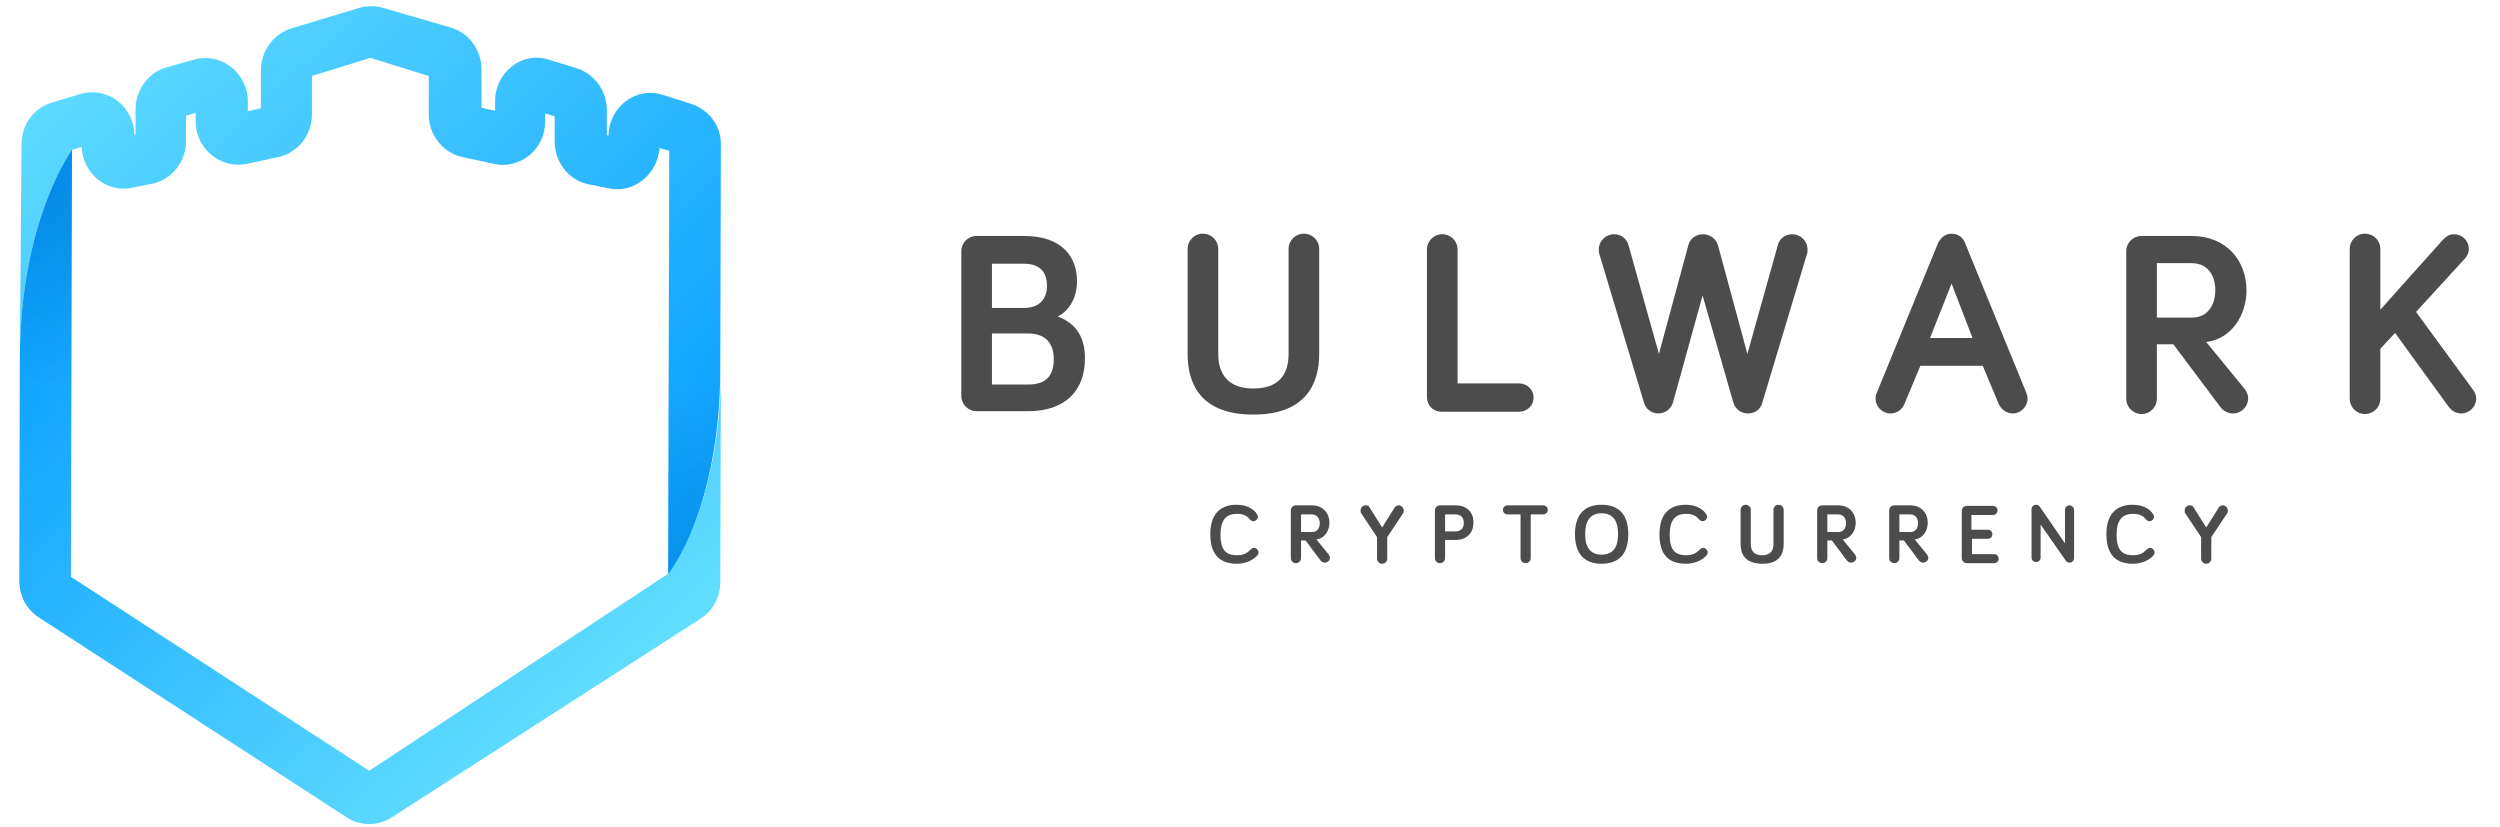
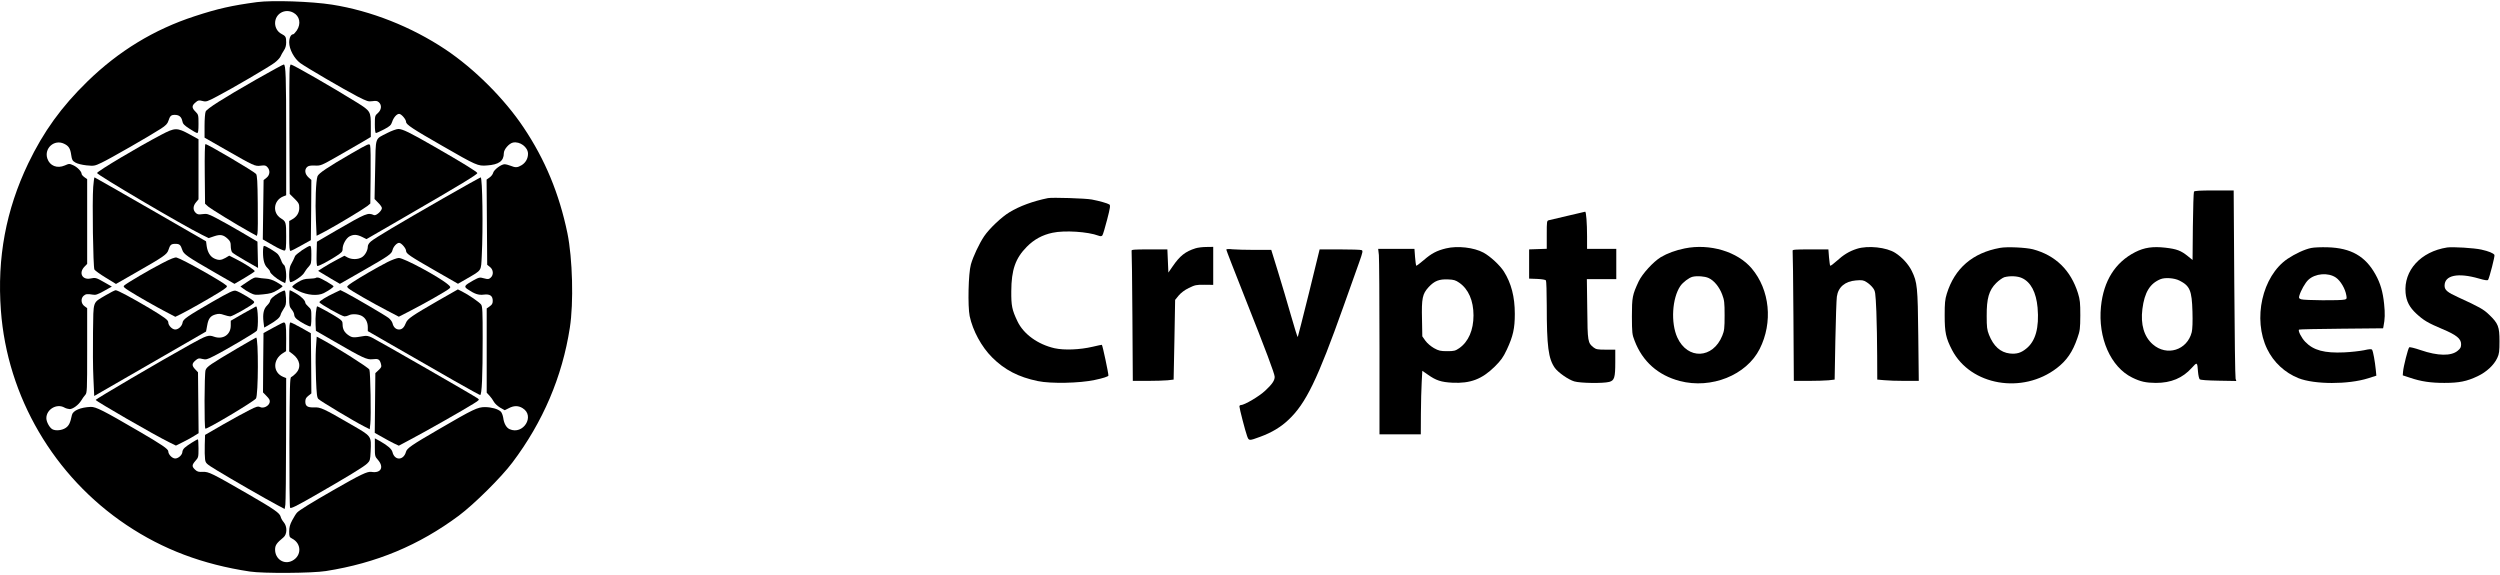
- <svg xmlns="http://www.w3.org/2000/svg" xmlns:xlink="http://www.w3.org/1999/xlink" viewBox="0 0 440.8 145.7" enable-background="new 0 0 440.8 145.7">
-   <style type="text/css">.st0{fill:#4C4C4C;} .st1{clip-path:url(#SVGID_2_);} .st2{fill:url(#SVGID_3_);} .st3{fill:url(#SVGID_4_);} .st4{filter:url(#Adobe_OpacityMaskFilter);} .st5{fill:url(#SVGID_6_);} .st6{opacity:0.19;mask:url(#SVGID_5_);fill:url(#SVGID_7_);} .st7{filter:url(#Adobe_OpacityMaskFilter_1_);} .st8{fill:url(#SVGID_9_);} .st9{opacity:0.19;mask:url(#SVGID_8_);fill:url(#SVGID_10_);}</style>
-   <g id="Layer_1_1_">
-     <path class="st0" d="M172.2 72.5c-1.5 0-2.7-1.2-2.7-2.7v-25.5c0-1.5 1.2-2.7 2.7-2.7h8.3c6.9 0 9.4 3.8 9.4 8 0 3-1.5 5.3-3.4 6.2 3.4 1.3 4.8 3.8 4.8 7.4 0 5.6-3.4 9.3-10 9.3h-9.1zm2.7-18.2h5.6c2.9 0 4.1-1.7 4.1-3.9 0-2.4-1.2-3.9-4.1-3.9h-5.6v7.8zm0 13.5h6.4c3.3 0 4.5-1.7 4.5-4.5s-1.5-4.5-4.5-4.5h-6.4v9zm34.5-5.4v-18.5c0-1.5 1.2-2.7 2.7-2.7s2.7 1.2 2.7 2.7v18.5c0 2.8 1.1 6.1 6.2 6.1 5.2 0 6.2-3.3 6.2-6.1v-18.5c0-1.5 1.2-2.7 2.7-2.7s2.7 1.2 2.7 2.7v18.5c0 5.2-2.3 10.7-11.6 10.7s-11.6-5.4-11.6-10.7zm58.4 5.2c1.5 0 2.6 1.1 2.6 2.5s-1.1 2.5-2.6 2.5h-13.6c-1.5 0-2.6-1.1-2.6-2.6v-26c0-1.5 1.2-2.7 2.7-2.7s2.7 1.2 2.7 2.7v23.6h10.8zm32.4-15.5l-5.2 18.8c-.3 1.1-1.3 2-2.6 2-1.2 0-2.2-.8-2.5-1.8l-7.9-26.3c-.1-.3-.1-.5-.1-.8 0-1.5 1.2-2.7 2.7-2.7 1.5 0 2.3 1.1 2.5 1.8l5.4 19.3 5.2-19.2c.3-1.2 1.4-1.9 2.6-1.9 1.1 0 2.2.7 2.6 1.9l5.2 19.2 5.4-19.3c.2-.8 1.1-1.8 2.5-1.8 1.5 0 2.7 1.2 2.7 2.7 0 .3 0 .6-.1.8l-7.9 26.3c-.3 1.1-1.3 1.8-2.5 1.8s-2.3-.8-2.6-2l-5.4-18.8zm38.4 12.4l-2.8 6.7c-.4 1-1.3 1.7-2.5 1.7-1.4 0-2.6-1.2-2.6-2.6 0-.3 0-.6.2-1l10.8-26.4c.3-.6 1-1.7 2.4-1.7s2.2 1 2.4 1.7l10.8 26.4c.1.3.2.7.2 1 0 1.4-1.2 2.6-2.6 2.6-1.2 0-2.1-.8-2.5-1.7l-2.8-6.7h-11zm5.5-14.5l-3.8 9.6h7.5l-3.7-9.6zm36.2 10.7v9.6c0 1.5-1.2 2.7-2.7 2.7-1.5 0-2.7-1.2-2.7-2.7v-26c0-1.5 1.2-2.7 2.7-2.7h8.8c6.2 0 9.7 4.4 9.7 9.6 0 4.4-2.7 8.6-7.1 9.1l6.8 8.3c.4.6.6 1.1.6 1.6 0 1.5-1.2 2.7-2.7 2.7-.8 0-1.6-.4-2.1-1l-8.4-11.2h-2.9zm0-14.3v9.6h6.2c2.8 0 4.1-2.3 4.1-4.8s-1.2-4.8-4.2-4.8h-6.1zm39.5 8.1l11-12.3c.6-.6 1.2-.9 1.9-.9 1.4 0 2.6 1.1 2.6 2.6 0 .7-.3 1.3-.7 1.7l-8.6 9.4 10.1 13.8c.3.4.5 1 .5 1.5 0 1.4-1.2 2.6-2.6 2.6-1.1 0-1.8-.6-2.2-1.1l-9.5-13.1-2.6 2.8v8.8c0 1.5-1.2 2.7-2.7 2.7-1.5 0-2.7-1.2-2.7-2.7v-26.4c0-1.5 1.2-2.7 2.7-2.7 1.5 0 2.7 1.2 2.7 2.7v10.6zm-247.6 18c-1.5 0-2.7-1.2-2.7-2.7v-25.5c0-1.5 1.2-2.7 2.7-2.7h8.3c6.9 0 9.4 3.8 9.4 8 0 3-1.5 5.3-3.4 6.2 3.4 1.3 4.8 3.8 4.8 7.4 0 5.6-3.4 9.3-10 9.3h-9.1zm2.7-18.2h5.6c2.9 0 4.1-1.7 4.1-3.9 0-2.4-1.2-3.9-4.1-3.9h-5.6v7.8zm0 13.5h6.4c3.3 0 4.5-1.7 4.5-4.5s-1.5-4.5-4.5-4.5h-6.4v9zm34.5-5.4v-18.5c0-1.5 1.2-2.7 2.7-2.7 1.5 0 2.7 1.2 2.7 2.7v18.5c0 2.8 1.1 6.1 6.2 6.1 5.2 0 6.2-3.3 6.2-6.1v-18.5c0-1.5 1.2-2.7 2.7-2.7s2.7 1.2 2.7 2.7v18.5c0 5.2-2.3 10.7-11.6 10.7s-11.6-5.4-11.6-10.7zm58.4 5.2c1.5 0 2.6 1.1 2.6 2.5s-1.1 2.5-2.6 2.5h-13.6c-1.5 0-2.6-1.1-2.6-2.6v-26c0-1.5 1.2-2.7 2.7-2.7s2.7 1.2 2.7 2.7v23.6h10.8zm32.4-15.5l-5.2 18.8c-.3 1.1-1.3 2-2.6 2-1.2 0-2.2-.8-2.5-1.8l-7.9-26.3c-.1-.3-.1-.5-.1-.8 0-1.5 1.2-2.7 2.7-2.7 1.5 0 2.3 1.1 2.5 1.8l5.4 19.3 5.2-19.2c.3-1.2 1.4-1.9 2.6-1.9 1.1 0 2.2.7 2.6 1.9l5.2 19.2 5.4-19.3c.2-.8 1.1-1.8 2.5-1.8 1.5 0 2.7 1.2 2.7 2.7 0 .3 0 .6-.1.8l-7.9 26.3c-.3 1.1-1.3 1.8-2.5 1.8s-2.3-.8-2.6-2l-5.4-18.8zm38.4 12.4l-2.8 6.7c-.4 1-1.3 1.7-2.5 1.7-1.4 0-2.6-1.2-2.6-2.6 0-.3 0-.6.2-1l10.8-26.4c.3-.6 1-1.7 2.4-1.7s2.2 1 2.4 1.7l10.8 26.4c.1.3.2.7.2 1 0 1.4-1.2 2.6-2.6 2.6-1.2 0-2.1-.8-2.5-1.7l-2.8-6.7h-11zm5.5-14.5l-3.8 9.6h7.5l-3.7-9.6zm36.2 10.7v9.6c0 1.5-1.2 2.7-2.7 2.7-1.5 0-2.7-1.2-2.7-2.7v-26c0-1.5 1.2-2.7 2.7-2.7h8.8c6.2 0 9.7 4.4 9.7 9.6 0 4.4-2.7 8.6-7.1 9.1l6.8 8.3c.4.6.6 1.1.6 1.6 0 1.5-1.2 2.7-2.7 2.7-.8 0-1.6-.4-2.1-1l-8.4-11.2h-2.9zm0-14.3v9.6h6.2c2.8 0 4.1-2.3 4.1-4.8s-1.2-4.8-4.2-4.8h-6.1zm39.5 8.1l11-12.3c.6-.6 1.2-.9 1.9-.9 1.4 0 2.6 1.1 2.6 2.6 0 .7-.3 1.3-.7 1.7l-8.6 9.4 10.1 13.8c.3.4.5 1 .5 1.5 0 1.4-1.2 2.6-2.6 2.6-1.1 0-1.8-.6-2.2-1.1l-9.5-13.1-2.6 2.8v8.8c0 1.5-1.2 2.7-2.7 2.7-1.5 0-2.7-1.2-2.7-2.7v-26.4c0-1.5 1.2-2.7 2.7-2.7 1.5 0 2.7 1.2 2.7 2.7v10.6zm-206.4 39.7c0-3.5 1.7-5.2 4.6-5.2 1.8 0 3 .7 3.6 1.6.1.2.2.3.2.5 0 .4-.4.8-.8.8-.2 0-.4-.1-.6-.3-.6-.7-1.2-1-2.3-1-2 0-2.9 1.2-2.9 3.7 0 2.6.9 3.6 2.9 3.6 1.1 0 1.7-.3 2.4-1 .2-.2.4-.3.6-.3.4 0 .8.4.8.8 0 .2-.1.3-.1.4-.7.9-2.1 1.6-3.7 1.6-3 0-4.7-1.6-4.7-5.2zm16 1.1v3.1c0 .5-.4.9-.9.9s-.9-.4-.9-.9v-8.4c0-.5.4-.9.9-.9h2.8c2 0 3.1 1.4 3.1 3.1 0 1.4-.9 2.8-2.3 2.9l2.2 2.7c.1.2.2.4.2.5 0 .5-.4.9-.9.9-.3 0-.5-.1-.7-.3l-2.7-3.6h-.8zm0-4.6v3.1h2c.9 0 1.3-.8 1.3-1.5 0-.8-.4-1.6-1.4-1.6h-1.9zm14.3 2.3l2.2-3.5c.1-.2.4-.4.7-.4.5 0 .9.4.9.9 0 .2 0 .3-.1.5l-2.8 4.2v3.8c0 .5-.4.9-.9.9s-.9-.4-.9-.9v-3.8l-2.8-4.2c-.1-.1-.1-.3-.1-.5 0-.5.4-.9.9-.9.3 0 .6.1.7.4l2.2 3.5zm11.1 2.3v3.1c0 .5-.4.9-.9.9s-.9-.4-.9-.9v-8.4c0-.5.4-.9.9-.9h2.8c1.7 0 3.1 1 3.1 3s-1.3 3.1-3.1 3.1h-1.9zm0-4.6v3h1.8c.9 0 1.5-.5 1.5-1.5s-.6-1.5-1.5-1.5h-1.8zm15.1 0v7.7c0 .5-.4.9-.9.9s-.9-.4-.9-.9v-7.7h-2.3c-.4 0-.8-.3-.8-.8 0-.4.3-.8.8-.8h6.3c.4 0 .8.3.8.8 0 .4-.3.8-.8.8h-2.2zm7.8 3.5c0-3.5 1.7-5.2 4.7-5.2s4.7 1.7 4.7 5.2-1.7 5.2-4.7 5.2-4.7-1.7-4.7-5.2zm1.8 0c0 2.4 1 3.6 2.9 3.6s2.9-1.2 2.9-3.6c0-2.5-1-3.7-2.9-3.7s-2.9 1.2-2.9 3.7zm13.1 0c0-3.5 1.7-5.2 4.6-5.2 1.8 0 3 .7 3.6 1.6.1.2.2.3.2.5 0 .4-.4.8-.8.8-.2 0-.4-.1-.6-.3-.6-.7-1.2-1-2.3-1-2 0-2.9 1.2-2.9 3.7 0 2.6.9 3.6 2.9 3.6 1.1 0 1.7-.3 2.4-1 .2-.2.4-.3.6-.3.4 0 .8.4.8.8 0 .2-.1.3-.1.4-.7.9-2.1 1.6-3.7 1.6-3.1 0-4.7-1.6-4.7-5.2zm14.3 1.7v-6c0-.5.4-.9.9-.9s.9.4.9.9v6c0 .9.3 2 2 2s2-1.1 2-2v-6c0-.5.4-.9.9-.9s.9.4.9.9v6c0 1.7-.7 3.5-3.7 3.5-3.2 0-3.9-1.8-3.9-3.5zm15.3-.6v3.1c0 .5-.4.9-.9.9s-.9-.4-.9-.9v-8.4c0-.5.4-.9.9-.9h2.8c2 0 3.1 1.4 3.1 3.1 0 1.4-.9 2.8-2.3 2.9l2.2 2.7c.1.2.2.4.2.5 0 .5-.4.9-.9.9-.3 0-.5-.1-.7-.3l-2.7-3.6h-.8zm0-4.6v3.1h2c.9 0 1.3-.8 1.3-1.5 0-.8-.4-1.6-1.4-1.6h-1.9zm12.7 4.6v3.1c0 .5-.4.9-.9.9s-.9-.4-.9-.9v-8.4c0-.5.4-.9.9-.9h2.8c2 0 3.1 1.4 3.1 3.1 0 1.4-.9 2.8-2.3 2.9l2.2 2.7c.1.2.2.4.2.5 0 .5-.4.9-.9.9-.3 0-.5-.1-.7-.3l-2.7-3.6h-.8zm0-4.6v3.1h2c.9 0 1.3-.8 1.3-1.5 0-.8-.4-1.6-1.4-1.6h-1.9zm12.8 2.7h2.8c.4 0 .8.3.8.8 0 .4-.3.8-.8.8h-2.8v2.7h3.9c.4 0 .8.3.8.8 0 .4-.3.8-.8.8h-4.8c-.5 0-.9-.4-.9-.9v-8.3c0-.5.4-.9.9-.9h4.6c.4 0 .8.3.8.8 0 .4-.3.8-.8.8h-3.8v2.6zm18-3.5v8.5c0 .5-.4.8-.8.8-.3 0-.5-.1-.7-.4l-4.4-6.3v5.8c0 .5-.4.8-.8.8-.5 0-.8-.4-.8-.8v-8.5c0-.5.4-.8.8-.8.3 0 .5.1.7.4l4.4 6.4v-5.9c0-.5.4-.8.8-.8s.8.4.8.8zm5.7 4.3c0-3.5 1.7-5.2 4.6-5.2 1.8 0 3 .7 3.6 1.6.1.2.2.3.2.5 0 .4-.4.8-.8.8-.2 0-.4-.1-.6-.3-.6-.7-1.2-1-2.3-1-2 0-2.9 1.2-2.9 3.7 0 2.6.9 3.6 2.9 3.6 1.1 0 1.7-.3 2.4-1 .2-.2.4-.3.6-.3.4 0 .8.4.8.8 0 .2-.1.3-.1.4-.7.9-2.1 1.6-3.7 1.6-3 0-4.7-1.6-4.7-5.2zm17.6-1.2l2.2-3.5c.1-.2.4-.4.7-.4.5 0 .9.4.9.9 0 .2 0 .3-.1.5l-2.8 4.2v3.8c0 .5-.4.9-.9.9s-.9-.4-.9-.9v-3.8l-2.8-4.2c-.1-.1-.1-.3-.1-.5 0-.5.4-.9.9-.9.3 0 .6.1.7.4l2.2 3.5z" />
-     <defs>
-       <path id="SVGID_1_" d="M121.8 18.3l-5-1.6c-2.2-.7-4.6-.3-6.5 1.1-1.9 1.4-3.1 3.7-3.1 6.1l-.2-.1v-4.4c0-3.4-2.2-6.4-5.4-7.4l-4.9-1.5c-2.2-.7-4.6-.3-6.4 1.1-1.9 1.4-3.1 3.7-3.1 6.1v1.8l-2.3-.5v-6.7c0-3.4-2.1-6.4-5.3-7.4l-12-3.5c-1.4-.4-2.9-.4-4.3 0l-12 3.6c-3.2 1-5.3 4-5.3 7.4v6.7l-2.3.5v-1.8c0-2.4-1.2-4.7-3.1-6.1-1.9-1.4-4.2-1.8-6.4-1.2l-4.9 1.4c-3.2.9-5.4 4-5.4 7.4v4.4l-.2.1c0-2.4-1.2-4.7-3.1-6.1-1.9-1.4-4.3-1.8-6.5-1.1l-5 1.5c-3.2 1-5.3 3.9-5.3 7.3l-.3 37.5-.1 39.5c0 2.7 1.3 5.1 3.5 6.5l54.2 35.2c1.2.8 2.6 1.2 4 1.2s2.8-.4 4-1.2l54.4-35c2.2-1.4 3.5-3.8 3.5-6.5l.1-37.1.1-39.9c0-3.3-2.2-6.3-5.4-7.3zm-56.7 117.6l-52.6-34.2.2-75.3 1.7-.5c.1 2.2 1.1 4.3 2.8 5.7 1.7 1.4 4 2 6.1 1.5l3.5-.7c3.5-.7 6-3.9 6-7.5v-4.5l1.7-.5v1.6c0 2.3 1.1 4.5 2.9 5.9 1.7 1.4 3.9 1.9 6.1 1.5l5.5-1.2c3.5-.7 6-3.9 6-7.5v-6.8l10.3-3.2 10.3 3.2v6.8c0 3.6 2.5 6.8 6 7.5l5.5 1.2c2.1.5 4.4-.1 6.1-1.4 1.8-1.4 2.9-3.6 2.9-5.9v-1.6l1.7.5v4.5c0 3.6 2.5 6.8 6 7.5l3.5.7c2.2.5 4.4-.1 6.1-1.5 1.7-1.4 2.7-3.4 2.9-5.6l1.7.5-.2 74.5-52.7 34.8z" />
-     </defs>
-     <clipPath id="SVGID_2_">
-       <use xlink:href="#SVGID_1_" overflow="visible" />
-     </clipPath>
-     <g class="st1">
-       <linearGradient id="SVGID_3_" gradientUnits="userSpaceOnUse" x1="22.693" y1="-41.819" x2="127.368" y2="66.829" gradientTransform="matrix(1 .002 -.002 1 -1.887 38.125)">
-         <stop offset="0" stop-color="#61DDFF" />
-         <stop offset="1" stop-color="#0098FF" />
-       </linearGradient>
-       <path class="st2" d="M121.9 18.3l-5-1.6c-2.2-.7-4.6-.3-6.5 1.1-1.9 1.4-3.1 3.7-3.1 6.1l-.2-.1v-4.4c0-3.4-2.2-6.4-5.4-7.4l-4.9-1.5c-2.2-.7-4.6-.3-6.4 1.1-1.9 1.4-3.1 3.7-3.1 6.1v1.8l-2.3-.5v-6.7c0-3.4-2.1-6.4-5.3-7.4l-12.1-3.5c-1.4-.4-2.9-.4-4.3 0l-11.9 3.6c-3.2 1-5.4 4-5.4 7.4v6.7l-2.3.5v-1.8c0-2.4-1.2-4.7-3.1-6.1-1.9-1.4-4.2-1.8-6.4-1.2l-4.9 1.4c-3.2.9-5.4 4-5.4 7.4v4.4l-.2.1c0-2.4-1.2-4.7-3.1-6.1-1.9-1.4-4.3-1.8-6.5-1.1l-5 1.5c-3.2 1-5.3 3.9-5.3 7.3l-.3 37.5c.1-24.1 9.2-36.5 9.2-36.5l1.7-.5c.1 2.2 1.1 4.3 2.8 5.7 1.7 1.4 4 2 6.1 1.5l3.5-.7c3.5-.7 6-3.9 6-7.5v-4.5l1.7-.5v1.6c0 2.3 1.1 4.5 2.9 5.9 1.7 1.4 3.9 1.9 6.1 1.5l5.5-1.2c3.5-.7 6-3.9 6-7.5v-6.8l10.3-3.2 10.3 3.2v6.8c0 3.6 2.5 6.8 6 7.5l5.5 1.2c2.1.5 4.4-.1 6.1-1.4 1.8-1.4 2.9-3.6 2.9-5.9v-1.6l1.7.5v4.5c0 3.6 2.5 6.8 6 7.5l3.5.7c2.2.5 4.4-.1 6.1-1.5 1.7-1.4 2.7-3.4 2.9-5.6l1.7.5-.2 75.3s9.1-12.3 9.2-36.4l.1-39.9c.1-3.3-2-6.3-5.2-7.3zm-5.5 5.8z" />
-       <linearGradient id="SVGID_4_" gradientUnits="userSpaceOnUse" x1="105.359" y1="87.499" x2="13.403" y2="-9.554" gradientTransform="matrix(1 .002 -.002 1 -1.887 38.125)">
-         <stop offset="0" stop-color="#61DDFF" />
-         <stop offset="1" stop-color="#0098FF" />
-       </linearGradient>
-       <path class="st3" d="M65.1 135.9l-52.6-34.2.2-75.3s-9.1 12.4-9.2 36.5l-.1 39.5c0 2.7 1.3 5.1 3.5 6.5l54.2 35.2c1.2.8 2.6 1.2 4 1.2s2.8-.4 4-1.2l54.4-35c2.2-1.4 3.5-3.8 3.5-6.5l.1-37.1c-.1 24.1-9.2 35.6-9.2 35.6l-52.8 34.8z" />
-       <defs>
-         <filter id="Adobe_OpacityMaskFilter" filterUnits="userSpaceOnUse" x="-31.1" y="-5.9" width="77.7" height="77.7">
-           <feColorMatrix values="1 0 0 0 0 0 1 0 0 0 0 0 1 0 0 0 0 0 1 0" />
-         </filter>
-       </defs>
-       <mask maskUnits="userSpaceOnUse" x="-31.1" y="-5.9" width="77.7" height="77.7" id="SVGID_5_">
-         <g class="st4">
-           <linearGradient id="SVGID_6_" gradientUnits="userSpaceOnUse" x1="-15.362" y1="-35.274" x2="158.069" y2="138.157" gradientTransform="matrix(1 .002 -.002 1 -1.887 38.125)">
-             <stop offset="0" stop-color="#00C6FF" />
-             <stop offset="1" stop-color="#0072FF" />
-           </linearGradient>
-           <path class="st5" d="M65.1 135.9l-52.6-34.2.2-75.3s-9.1 12.4-9.2 36.5l-.1 39.5c0 2.7 1.3 5.1 3.5 6.5l54.2 35.2c1.2.8 2.6 1.2 4 1.2s2.8-.4 4-1.2l54.4-35c2.2-1.4 3.5-3.8 3.5-6.5l.1-37.1c-.1 24.1-9.2 35.6-9.2 35.6l-52.8 34.8z" />
-         </g>
-       </mask>
-       <radialGradient id="SVGID_7_" cx="9.614" cy="-5.169" r="38.847" gradientTransform="matrix(1 .002 -.002 1 -1.887 38.125)" gradientUnits="userSpaceOnUse">
-         <stop offset="0" stop-color="#1D1D1B" />
-         <stop offset=".381" stop-color="#1F1F1D" stop-opacity=".619" />
-         <stop offset=".518" stop-color="#262624" stop-opacity=".482" />
-         <stop offset=".616" stop-color="#31312F" stop-opacity=".384" />
-         <stop offset=".696" stop-color="#424240" stop-opacity=".304" />
-         <stop offset=".763" stop-color="#585856" stop-opacity=".237" />
-         <stop offset=".823" stop-color="#737372" stop-opacity=".177" />
-         <stop offset=".878" stop-color="#939392" stop-opacity=".122" />
-         <stop offset=".928" stop-color="#B8B8B8" stop-opacity=".072" />
-         <stop offset=".972" stop-color="#E1E1E1" stop-opacity=".028" />
-         <stop offset="1" stop-color="#fff" stop-opacity="0" />
-       </radialGradient>
-       <circle class="st6" cx="7.7" cy="33" r="38.8" />
-       <defs>
-         <filter id="Adobe_OpacityMaskFilter_1_" filterUnits="userSpaceOnUse" x="83.9" y="63.1" width="77.7" height="77.7">
-           <feColorMatrix values="1 0 0 0 0 0 1 0 0 0 0 0 1 0 0 0 0 0 1 0" />
-         </filter>
-       </defs>
-       <mask maskUnits="userSpaceOnUse" x="83.9" y="63.1" width="77.7" height="77.7" id="SVGID_8_">
-         <g class="st7">
-           <linearGradient id="SVGID_9_" gradientUnits="userSpaceOnUse" x1="6.195" y1="-56.667" x2="178.919" y2="116.057" gradientTransform="matrix(1 .002 -.002 1 -1.887 38.125)">
-             <stop offset="0" stop-color="#00C6FF" />
-             <stop offset="1" stop-color="#0072FF" />
-           </linearGradient>
-           <path class="st8" d="M121.9 18.3l-5-1.6c-2.2-.7-4.6-.3-6.5 1.1-1.9 1.4-3.1 3.7-3.1 6.1l-.2-.1v-4.4c0-3.4-2.2-6.4-5.4-7.4l-4.9-1.5c-2.2-.7-4.6-.3-6.4 1.1-1.9 1.4-3.1 3.7-3.1 6.1v1.8l-2.3-.5v-6.7c0-3.4-2.1-6.4-5.3-7.4l-12.1-3.5c-1.4-.4-2.9-.4-4.3 0l-11.9 3.6c-3.2 1-5.4 4-5.4 7.4v6.7l-2.3.5v-1.8c0-2.4-1.2-4.7-3.1-6.1-1.9-1.4-4.2-1.8-6.4-1.2l-4.9 1.4c-3.2.9-5.4 4-5.4 7.4v4.4l-.2.1c0-2.4-1.2-4.7-3.1-6.1-1.9-1.4-4.3-1.8-6.5-1.1l-5 1.5c-3.2 1-5.3 3.9-5.3 7.3l-.3 37.5c.1-24.1 9.2-36.5 9.2-36.5l1.7-.5c.1 2.2 1.1 4.3 2.8 5.7 1.7 1.4 4 2 6.1 1.5l3.5-.7c3.5-.7 6-3.9 6-7.5v-4.5l1.7-.5v1.6c0 2.3 1.1 4.5 2.9 5.9 1.7 1.4 3.9 1.9 6.1 1.5l5.5-1.2c3.5-.7 6-3.9 6-7.5v-6.8l10.3-3.2 10.3 3.2v6.8c0 3.6 2.5 6.8 6 7.5l5.5 1.2c2.1.5 4.4-.1 6.1-1.4 1.8-1.4 2.9-3.6 2.9-5.9v-1.6l1.7.5v4.5c0 3.6 2.5 6.8 6 7.5l3.5.7c2.2.5 4.4-.1 6.1-1.5 1.7-1.4 2.7-3.4 2.9-5.6l1.7.5-.2 74.5s9.1-11.5 9.2-35.6l.1-39.9c.1-3.3-2-6.3-5.2-7.3zm-5.5 5.8z" />
-         </g>
-       </mask>
-       <radialGradient id="SVGID_10_" cx="124.819" cy="63.558" r="38.847" gradientTransform="matrix(1 .002 -.002 1 -1.887 38.125)" gradientUnits="userSpaceOnUse">
-         <stop offset="0" stop-color="#1D1D1B" />
-         <stop offset=".381" stop-color="#1F1F1D" stop-opacity=".619" />
-         <stop offset=".518" stop-color="#262624" stop-opacity=".482" />
-         <stop offset=".616" stop-color="#31312F" stop-opacity=".384" />
-         <stop offset=".696" stop-color="#424240" stop-opacity=".304" />
-         <stop offset=".763" stop-color="#585856" stop-opacity=".237" />
-         <stop offset=".823" stop-color="#737372" stop-opacity=".177" />
-         <stop offset=".878" stop-color="#939392" stop-opacity=".122" />
-         <stop offset=".928" stop-color="#B8B8B8" stop-opacity=".072" />
-         <stop offset=".972" stop-color="#E1E1E1" stop-opacity=".028" />
-         <stop offset="1" stop-color="#fff" stop-opacity="0" />
-       </radialGradient>
-       <circle class="st9" cx="122.8" cy="102" r="38.8" />
-     </g>
+ <svg xmlns="http://www.w3.org/2000/svg" version="1.0" width="2481pt" height="570pt" viewBox="0 0 2481 570" preserveAspectRatio="xMidYMid meet">
+   <g transform="translate(0,570) scale(0.1,-0.1)" fill="#000000" stroke="none">
+     <path d="M2550 5679 c-251 -34 -386 -64 -618 -140 -402 -131 -754 -345 -1065 -648 -258 -252 -434 -495 -587 -813 -221 -462 -310 -936 -271 -1460 63 -855 526 -1646 1246 -2128 363 -243 756 -391 1225 -462 133 -20 617 -17 755 5 500 79 922 255 1319 550 150 112 421 380 531 527 304 403 495 852 570 1337 39 249 27 689 -24 939 -81 391 -221 730 -435 1049 -191 286 -488 582 -775 774 -339 226 -740 384 -1126 445 -204 32 -593 45 -745 25z m360 -104 c65 -34 80 -111 35 -178 -14 -20 -30 -37 -35 -37 -23 0 -40 -34 -40 -81 0 -68 50 -161 110 -205 59 -43 434 -262 567 -331 96 -49 109 -53 149 -47 35 5 49 3 64 -11 31 -28 26 -75 -10 -107 -29 -25 -30 -29 -30 -112 0 -56 4 -86 11 -86 6 0 42 16 80 36 57 30 70 42 80 73 14 44 46 81 70 81 22 0 69 -55 69 -80 0 -26 65 -69 355 -235 344 -198 357 -204 447 -197 119 8 168 44 168 122 0 37 51 96 90 105 69 15 150 -45 150 -111 0 -47 -23 -88 -63 -113 -41 -25 -62 -26 -110 -6 -20 8 -47 15 -60 15 -33 0 -105 -54 -113 -85 -3 -14 -19 -35 -35 -46 l-30 -21 3 -423 3 -423 28 -22 c34 -27 37 -78 7 -105 -19 -17 -26 -18 -67 -7 -43 12 -47 11 -108 -22 -85 -48 -93 -59 -58 -84 69 -48 112 -63 163 -56 62 8 90 -11 90 -62 0 -25 -7 -38 -30 -54 l-30 -21 0 -418 0 -418 28 -30 c15 -16 34 -43 43 -60 9 -17 37 -43 62 -58 l46 -26 40 20 c51 27 95 27 138 0 125 -77 5 -269 -130 -208 -32 14 -56 57 -63 113 -4 25 -15 53 -25 62 -29 26 -90 43 -156 44 -73 0 -115 -20 -460 -221 -269 -156 -315 -188 -324 -223 -24 -87 -113 -89 -134 -3 -8 31 -44 63 -122 108 l-53 29 0 -89 c0 -86 1 -92 30 -124 64 -73 31 -136 -64 -120 -40 6 -104 -24 -376 -180 -225 -129 -341 -201 -362 -224 -10 -10 -31 -44 -48 -76 -23 -43 -30 -70 -30 -112 0 -50 2 -56 29 -70 95 -49 96 -171 1 -220 -81 -42 -170 16 -170 111 0 43 15 65 83 121 37 30 39 108 3 150 -14 16 -28 41 -31 56 -10 36 -61 72 -315 219 -367 212 -399 228 -457 225 -42 -2 -56 2 -77 22 -33 31 -33 46 4 88 29 32 30 38 30 123 0 50 -3 90 -6 90 -11 0 -108 -61 -131 -83 -13 -11 -23 -30 -23 -41 0 -29 -39 -66 -71 -66 -30 0 -69 40 -69 71 0 23 -63 66 -295 201 -351 205 -423 241 -474 240 -101 -4 -177 -36 -187 -80 -17 -80 -30 -107 -63 -129 -36 -24 -98 -31 -131 -13 -28 15 -60 73 -60 110 0 88 104 149 180 105 14 -8 37 -14 51 -15 32 0 88 41 115 85 11 19 29 44 40 56 18 20 19 40 19 441 l0 420 -27 20 c-34 24 -38 76 -9 102 21 19 38 21 91 12 29 -6 48 1 113 37 l77 43 -72 41 c-84 48 -90 50 -141 39 -81 -16 -118 56 -59 117 l27 28 0 420 0 421 -28 20 c-15 11 -27 25 -27 32 0 24 -43 68 -83 86 -38 17 -41 17 -84 -2 -76 -33 -149 -4 -173 68 -34 102 68 194 165 148 47 -22 63 -47 72 -114 7 -47 12 -56 41 -73 20 -12 65 -23 110 -28 74 -7 80 -7 149 26 78 36 489 272 590 338 48 31 66 50 74 77 16 50 27 60 63 60 43 0 66 -19 75 -60 5 -29 18 -43 71 -77 35 -24 70 -43 77 -43 10 0 13 24 13 91 0 87 -1 92 -30 121 -38 37 -38 60 0 91 26 23 33 24 69 15 38 -10 46 -7 148 47 149 78 508 288 566 331 26 19 53 47 60 62 6 15 22 42 34 61 16 23 23 48 23 80 0 55 -5 63 -47 85 -38 19 -63 62 -63 106 0 93 96 149 180 105z" />
+     <path d="M2544 4912 c-334 -191 -490 -290 -503 -319 -6 -13 -11 -77 -11 -141 l0 -118 203 -116 c288 -165 298 -170 355 -162 40 5 50 3 66 -15 29 -32 25 -78 -9 -105 l-29 -23 -4 -295 -4 -294 101 -58 c56 -33 108 -56 116 -52 12 4 15 29 15 139 0 142 -2 149 -52 180 -87 54 -74 177 21 217 l31 12 0 582 c0 597 -4 716 -24 716 -7 0 -129 -67 -272 -148z" />
+     <path d="M2875 5028 c-3 -18 -5 -307 -3 -643 l3 -610 48 -47 c42 -42 47 -52 47 -92 0 -49 -27 -90 -74 -115 l-26 -14 0 -149 c0 -112 3 -148 13 -148 6 0 55 24 107 54 l95 53 3 298 2 299 -30 27 c-35 32 -40 77 -12 102 13 12 34 16 78 14 58 -2 62 0 224 92 91 52 202 116 248 143 l82 49 0 103 c0 152 0 153 -148 245 -242 150 -627 371 -646 371 -3 0 -8 -15 -11 -32z" />
+     <path d="M1599 4362 c-225 -118 -630 -359 -636 -379 -5 -15 848 -518 1043 -614 l65 -32 53 18 c62 21 92 16 135 -24 26 -24 31 -37 31 -73 0 -24 6 -52 13 -61 6 -9 67 -47 135 -86 l123 -70 -3 131 -3 130 -170 100 c-93 54 -205 117 -249 139 -70 36 -84 40 -126 34 -41 -6 -52 -3 -69 14 -28 28 -26 67 4 103 l25 30 0 298 0 298 -87 48 c-127 69 -145 69 -284 -4z" />
+     <path d="M3843 4380 c-126 -66 -113 -26 -120 -361 l-6 -294 36 -37 c21 -20 37 -44 37 -53 0 -27 -57 -78 -78 -70 -62 27 -74 22 -377 -153 l-190 -111 -3 -120 c-2 -81 1 -121 8 -121 17 0 108 48 183 96 59 38 67 47 67 74 0 44 35 107 70 125 40 20 71 19 123 -6 l44 -22 394 228 c551 319 710 416 706 428 -4 13 -153 105 -432 265 -240 138 -310 172 -352 172 -17 0 -67 -18 -110 -40z" />
+     <path d="M3491 4179 c-242 -140 -328 -198 -340 -228 -16 -42 -24 -258 -16 -432 l7 -159 87 45 c114 61 378 220 416 250 l30 25 3 277 c2 153 0 288 -5 300 -8 21 -15 18 -182 -78z" />
+     <path d="M2032 3974 l3 -296 30 -27 c29 -25 278 -178 417 -255 l67 -37 6 24 c4 14 5 149 3 300 -2 215 -6 278 -17 291 -21 25 -480 296 -502 296 -6 0 -9 -102 -7 -296z" />
+     <path d="M925 3845 c-11 -145 -1 -796 12 -820 6 -10 57 -47 113 -81 l101 -62 192 110 c282 161 314 183 328 226 17 53 27 62 69 62 42 0 52 -9 69 -60 13 -42 47 -66 327 -227 l191 -110 99 58 c54 32 100 62 102 67 3 11 -95 75 -188 122 l-65 33 -37 -22 c-44 -25 -69 -26 -112 -6 -40 19 -66 62 -75 123 l-6 47 -550 317 c-303 174 -553 317 -557 318 -3 0 -9 -43 -13 -95z" />
+     <path d="M4399 3732 c-450 -258 -677 -393 -718 -428 -19 -16 -31 -35 -31 -51 0 -38 -27 -87 -59 -106 -39 -23 -98 -24 -140 -3 l-33 18 -72 -38 c-39 -20 -98 -54 -130 -74 l-59 -38 24 -15 c13 -9 62 -38 108 -65 l84 -49 226 129 c262 150 286 167 296 205 8 35 43 73 66 73 22 0 69 -55 69 -80 0 -27 37 -52 290 -197 l225 -129 87 50 c153 89 141 72 149 227 14 271 7 779 -11 779 -4 0 -171 -94 -371 -208z" />
+     <path d="M2610 3198 c0 -81 14 -129 45 -158 14 -13 25 -29 25 -36 0 -16 62 -69 110 -94 l40 -20 6 25 c11 45 -1 146 -18 156 -9 5 -22 26 -28 47 -7 20 -22 47 -33 60 -22 23 -119 82 -137 82 -6 0 -10 -27 -10 -62z" />
+     <path d="M2999 3218 c-34 -24 -66 -50 -70 -58 -4 -8 -12 -26 -18 -40 -7 -14 -18 -36 -26 -50 -19 -32 -21 -170 -2 -170 27 0 120 63 135 92 10 17 29 45 45 61 25 28 27 36 27 118 0 70 -3 89 -14 89 -8 0 -42 -19 -77 -42z" />
+     <path d="M1608 3087 c-126 -65 -353 -198 -376 -221 -11 -11 -2 -20 50 -53 90 -57 258 -152 366 -209 l92 -48 57 28 c73 36 263 144 376 213 74 46 87 58 75 69 -39 38 -434 261 -495 278 -15 5 -57 -11 -145 -57z" />
+     <path d="M3845 3099 c-107 -55 -276 -153 -349 -202 -56 -38 -58 -40 -40 -57 22 -22 235 -144 391 -225 l111 -58 111 57 c139 71 371 203 391 223 13 13 12 17 -12 38 -86 75 -439 265 -490 265 -18 0 -69 -19 -113 -41z" />
+     <path d="M2456 2904 l-70 -47 25 -19 c13 -11 45 -31 71 -44 44 -22 53 -23 131 -15 69 7 95 14 140 42 31 18 54 36 51 40 -2 4 -29 22 -60 40 -39 22 -72 32 -107 34 -29 2 -65 6 -82 10 -25 5 -42 -2 -99 -41z" />
+     <path d="M3136 2943 c-4 -4 -33 -8 -66 -9 -48 -1 -70 -8 -115 -35 -30 -18 -55 -38 -55 -45 0 -6 28 -25 63 -42 87 -42 190 -51 250 -21 52 27 97 58 97 68 0 8 -116 76 -146 85 -11 3 -24 3 -28 -1z" />
+     <path d="M4344 2714 c-253 -146 -299 -177 -315 -217 -18 -47 -39 -67 -69 -67 -31 0 -56 23 -65 63 -4 15 -22 39 -39 52 -35 27 -350 211 -428 251 l-50 25 -61 -29 c-77 -36 -147 -79 -147 -91 0 -15 224 -141 249 -141 12 0 31 5 42 11 30 16 92 13 127 -5 39 -20 62 -62 62 -113 l0 -39 198 -114 c526 -304 906 -520 917 -520 17 0 25 187 25 565 0 260 -2 314 -15 332 -16 23 -125 98 -191 131 l-40 20 -200 -114z" />
+     <path d="M1049 2770 c-133 -80 -121 -45 -126 -366 -2 -154 -1 -359 4 -456 l8 -178 555 320 555 320 11 60 c12 70 33 96 85 110 29 8 48 7 81 -5 24 -8 52 -15 63 -15 22 0 214 109 234 133 10 13 0 23 -70 66 -45 27 -94 53 -110 56 -23 5 -62 -13 -231 -110 -248 -143 -292 -173 -296 -206 -5 -35 -41 -69 -73 -69 -30 0 -69 40 -69 71 0 23 -37 50 -190 142 -167 99 -313 177 -332 177 -8 0 -53 -23 -99 -50z" />
+     <path d="M2770 2794 c-55 -31 -90 -63 -90 -82 0 -7 -13 -27 -29 -43 -35 -34 -45 -85 -36 -164 l7 -56 47 27 c75 43 108 72 115 98 3 14 18 42 32 63 22 32 24 46 22 107 -2 38 -7 71 -13 73 -5 1 -30 -9 -55 -23z" />
+     <path d="M2870 2739 c0 -72 3 -84 25 -111 14 -16 25 -40 25 -53 0 -15 12 -33 33 -48 36 -28 111 -67 127 -67 6 0 10 33 10 85 0 82 -1 86 -30 112 -16 14 -30 32 -30 38 0 23 -41 64 -94 94 -29 17 -56 31 -60 31 -3 0 -6 -36 -6 -81z" />
+     <path d="M2413 2588 l-123 -71 0 -48 c0 -91 -78 -142 -167 -110 -53 19 -70 14 -236 -78 -298 -166 -937 -540 -937 -550 0 -12 580 -347 731 -421 l65 -32 74 37 c41 20 91 48 112 62 l39 24 -3 302 -3 302 -27 29 c-36 37 -35 58 2 89 26 22 33 24 68 15 35 -9 46 -6 109 26 115 57 417 235 431 253 19 26 13 245 -7 242 -3 -1 -61 -33 -128 -71z" />
+     <path d="M3135 2598 c-4 -35 -5 -89 -3 -122 l3 -59 180 -104 c285 -165 327 -185 383 -178 56 7 69 0 82 -44 8 -31 6 -36 -23 -64 l-32 -30 -3 -296 -3 -297 73 -41 c40 -23 94 -52 119 -64 l47 -22 118 63 c141 74 532 296 622 353 61 38 62 40 42 54 -41 29 -970 563 -1049 603 -33 16 -53 20 -80 15 -102 -18 -115 -17 -151 7 -42 28 -60 61 -60 108 0 31 -6 39 -47 66 -53 35 -196 114 -206 114 -3 0 -8 -28 -12 -62z" />
+     <path d="M2710 2447 l-95 -52 -3 -294 -2 -295 36 -37 c29 -30 35 -42 30 -63 -9 -36 -61 -62 -94 -46 -23 10 -36 6 -106 -29 -45 -22 -162 -87 -261 -143 l-180 -104 -3 -99 c-2 -55 0 -119 3 -142 6 -41 9 -44 118 -111 129 -79 499 -292 602 -346 l70 -37 7 43 c3 24 7 316 7 649 l1 607 -30 12 c-103 43 -105 171 -3 235 l32 20 1 127 c0 131 -4 158 -24 158 -6 0 -54 -24 -106 -53z" />
+     <path d="M2870 2356 l0 -144 35 -26 c73 -56 86 -132 33 -189 -18 -19 -40 -36 -48 -39 -13 -4 -15 -86 -18 -644 -1 -359 2 -645 7 -653 7 -10 57 14 232 114 333 191 501 293 533 325 28 27 30 35 34 117 7 160 14 150 -193 270 -276 160 -304 173 -368 170 -65 -2 -87 12 -87 58 0 25 7 39 30 57 l30 24 -2 298 -3 299 -95 54 c-52 29 -101 53 -107 53 -10 0 -13 -35 -13 -144z" />
+     <path d="M3135 2240 c-4 -65 -3 -201 1 -301 6 -154 10 -185 24 -199 22 -22 359 -224 447 -268 l62 -32 6 53 c9 69 1 517 -9 539 -10 22 -356 240 -492 311 l-31 16 -8 -119z" />
+     <path d="M2353 2242 c-265 -156 -301 -181 -313 -215 -12 -35 -14 -573 -2 -581 14 -9 474 265 502 299 24 29 26 606 2 605 -4 -1 -89 -49 -189 -108z" />
+     <path d="M21773 3798 c-4 -7 -9 -163 -11 -346 l-3 -332 -47 38 c-68 55 -110 71 -223 84 -125 14 -208 2 -299 -44 -198 -101 -314 -284 -340 -541 -31 -310 96 -599 310 -704 83 -41 136 -52 235 -53 151 0 265 48 356 149 54 60 55 60 62 -38 3 -35 10 -68 17 -75 7 -7 73 -12 187 -14 l176 -3 -7 23 c-4 13 -10 438 -13 946 l-6 922 -193 0 c-143 0 -195 -3 -201 -12z m-145 -882 c105 -53 124 -99 130 -308 3 -102 0 -174 -7 -204 -45 -180 -248 -243 -387 -121 -87 76 -122 197 -103 350 21 166 75 254 181 297 46 18 136 11 186 -14z" />
+     <path d="M10400 3734 c-147 -30 -282 -79 -383 -141 -78 -47 -198 -161 -250 -237 -49 -73 -110 -202 -132 -281 -25 -88 -32 -414 -12 -512 31 -145 117 -304 222 -409 125 -125 262 -196 455 -236 128 -27 415 -21 563 11 83 17 137 35 137 44 0 26 -57 295 -65 305 -1 1 -42 -7 -91 -19 -128 -30 -281 -36 -378 -15 -167 38 -309 141 -369 268 -54 113 -62 154 -61 298 1 212 41 327 154 441 72 73 155 118 255 139 119 26 352 11 457 -29 20 -7 29 -7 38 3 6 8 27 78 47 156 31 119 34 143 22 151 -19 12 -100 35 -174 49 -62 12 -391 22 -435 14z" />
+     <path d="M15560 3559 c-91 -21 -175 -41 -187 -44 -23 -5 -23 -8 -23 -145 l0 -139 -87 -3 -88 -3 0 -145 0 -145 80 -3 c48 -2 82 -8 87 -15 4 -7 8 -118 8 -247 0 -409 16 -530 81 -622 33 -45 134 -116 192 -133 61 -18 286 -21 347 -5 51 14 60 42 60 196 l0 124 -94 0 c-79 0 -97 3 -120 21 -59 46 -61 57 -64 382 l-4 297 146 0 146 0 0 150 0 150 -145 0 -145 0 0 124 c0 131 -9 247 -19 245 -3 0 -80 -18 -171 -40z" />
+     <path d="M11865 3236 c-102 -32 -156 -75 -228 -180 l-42 -61 -5 115 -5 115 -180 0 c-155 0 -179 -2 -175 -15 2 -8 6 -302 8 -652 l4 -638 142 0 c79 0 170 3 203 6 l60 7 8 396 7 395 35 43 c23 27 59 55 101 75 61 30 75 33 154 32 l88 -1 0 189 0 188 -67 -1 c-38 0 -86 -6 -108 -13z" />
+     <path d="M14350 3235 c-91 -22 -144 -50 -219 -115 -40 -34 -74 -60 -77 -57 -2 2 -7 41 -11 86 l-6 81 -180 0 -180 0 7 -61 c3 -34 6 -448 6 -920 l0 -859 205 0 205 0 1 203 c1 111 4 253 8 315 l6 112 55 -38 c82 -58 132 -74 243 -80 179 -9 294 35 420 159 64 64 84 92 121 170 62 133 79 210 79 354 0 169 -35 304 -108 420 -40 63 -135 151 -203 188 -94 51 -258 70 -372 42z m132 -341 c91 -63 141 -178 141 -324 0 -146 -50 -261 -141 -325 -40 -27 -51 -30 -120 -30 -67 0 -84 4 -131 30 -31 18 -67 48 -85 73 l-31 44 -3 166 c-5 214 4 255 66 323 58 62 104 80 194 76 56 -2 74 -8 110 -33z" />
+     <path d="M16720 3235 c-90 -18 -174 -49 -238 -87 -75 -46 -184 -165 -220 -241 -62 -133 -67 -157 -67 -347 1 -164 2 -179 27 -242 78 -205 232 -342 448 -399 313 -82 662 58 793 318 133 263 101 586 -79 799 -141 167 -415 249 -664 199z m236 -294 c54 -24 107 -89 135 -164 21 -55 24 -79 24 -207 0 -127 -3 -152 -23 -201 -93 -231 -344 -241 -446 -19 -67 146 -52 392 30 512 26 37 85 82 120 91 44 11 121 6 160 -12z" />
+     <path d="M18428 3231 c-76 -24 -134 -60 -202 -122 -31 -28 -59 -49 -63 -46 -3 3 -8 41 -12 84 l-6 78 -180 0 c-155 0 -179 -2 -175 -15 2 -8 6 -302 8 -652 l4 -638 142 0 c79 0 170 3 203 6 l60 7 7 386 c4 212 11 409 15 437 13 95 81 152 189 161 61 5 75 3 106 -17 20 -12 48 -37 62 -56 25 -33 26 -40 35 -236 4 -112 8 -309 8 -439 l1 -236 68 -6 c37 -4 129 -7 206 -7 l138 0 -5 448 c-5 486 -10 531 -64 642 -32 66 -97 138 -164 180 -86 56 -272 76 -381 41z" />
+     <path d="M19848 3240 c-272 -49 -450 -203 -528 -455 -18 -58 -21 -94 -21 -215 0 -170 12 -225 73 -343 184 -353 699 -442 1040 -180 98 75 157 161 204 298 26 73 28 93 29 225 0 125 -3 155 -23 220 -72 229 -223 376 -447 436 -70 18 -259 27 -327 14z m217 -299 c89 -40 142 -142 156 -294 17 -200 -20 -334 -114 -408 -52 -42 -95 -54 -162 -47 -93 11 -161 72 -206 185 -20 50 -23 77 -23 188 -1 173 22 254 94 326 26 26 63 52 81 58 55 15 131 12 174 -8z" />
+     <path d="M22936 3239 c-64 -13 -159 -57 -235 -108 -251 -171 -347 -598 -201 -896 63 -130 175 -234 310 -288 159 -63 493 -64 692 -1 l81 26 -6 61 c-8 80 -26 180 -36 195 -6 10 -24 9 -82 -4 -41 -8 -128 -18 -195 -21 -196 -9 -305 20 -386 104 -38 39 -74 110 -63 122 4 3 193 7 421 9 l414 4 4 21 c14 68 16 126 6 220 -12 120 -37 206 -85 292 -101 183 -244 264 -475 271 -63 2 -137 -1 -164 -7z m246 -294 c46 -32 92 -110 103 -176 6 -32 4 -37 -17 -42 -37 -11 -404 -8 -432 3 -22 8 -24 13 -17 37 14 49 58 127 88 155 68 65 198 76 275 23z" />
+     <path d="M24285 3244 c-262 -41 -432 -228 -412 -451 8 -84 39 -143 107 -206 71 -66 115 -92 257 -152 139 -58 187 -96 187 -150 0 -31 -6 -43 -34 -66 -64 -54 -197 -52 -366 6 -62 21 -110 33 -115 28 -12 -12 -57 -190 -61 -240 l-3 -38 70 -23 c111 -38 207 -52 343 -52 146 0 222 15 331 67 87 41 162 111 194 181 19 40 22 65 22 167 0 143 -13 176 -103 262 -54 53 -99 78 -307 173 -108 49 -135 72 -135 115 0 104 132 131 340 71 61 -18 87 -21 92 -13 14 24 69 237 63 247 -11 18 -58 37 -130 53 -71 16 -285 29 -340 21z" />
+     <path d="M12170 3222 c0 -6 83 -219 184 -474 210 -530 296 -758 296 -788 0 -36 -26 -74 -94 -137 -60 -57 -207 -143 -242 -143 -8 0 -14 -6 -14 -14 0 -19 58 -244 76 -293 18 -49 18 -49 132 -7 112 41 202 95 278 167 173 162 289 401 547 1127 64 179 134 376 156 438 36 102 38 114 23 120 -9 4 -107 7 -216 7 l-200 0 -106 -433 c-59 -237 -109 -434 -111 -437 -3 -2 -33 93 -67 213 -34 119 -92 315 -129 435 l-67 217 -161 0 c-89 0 -190 3 -224 6 -40 5 -61 3 -61 -4z" />
  </g>
</svg>
